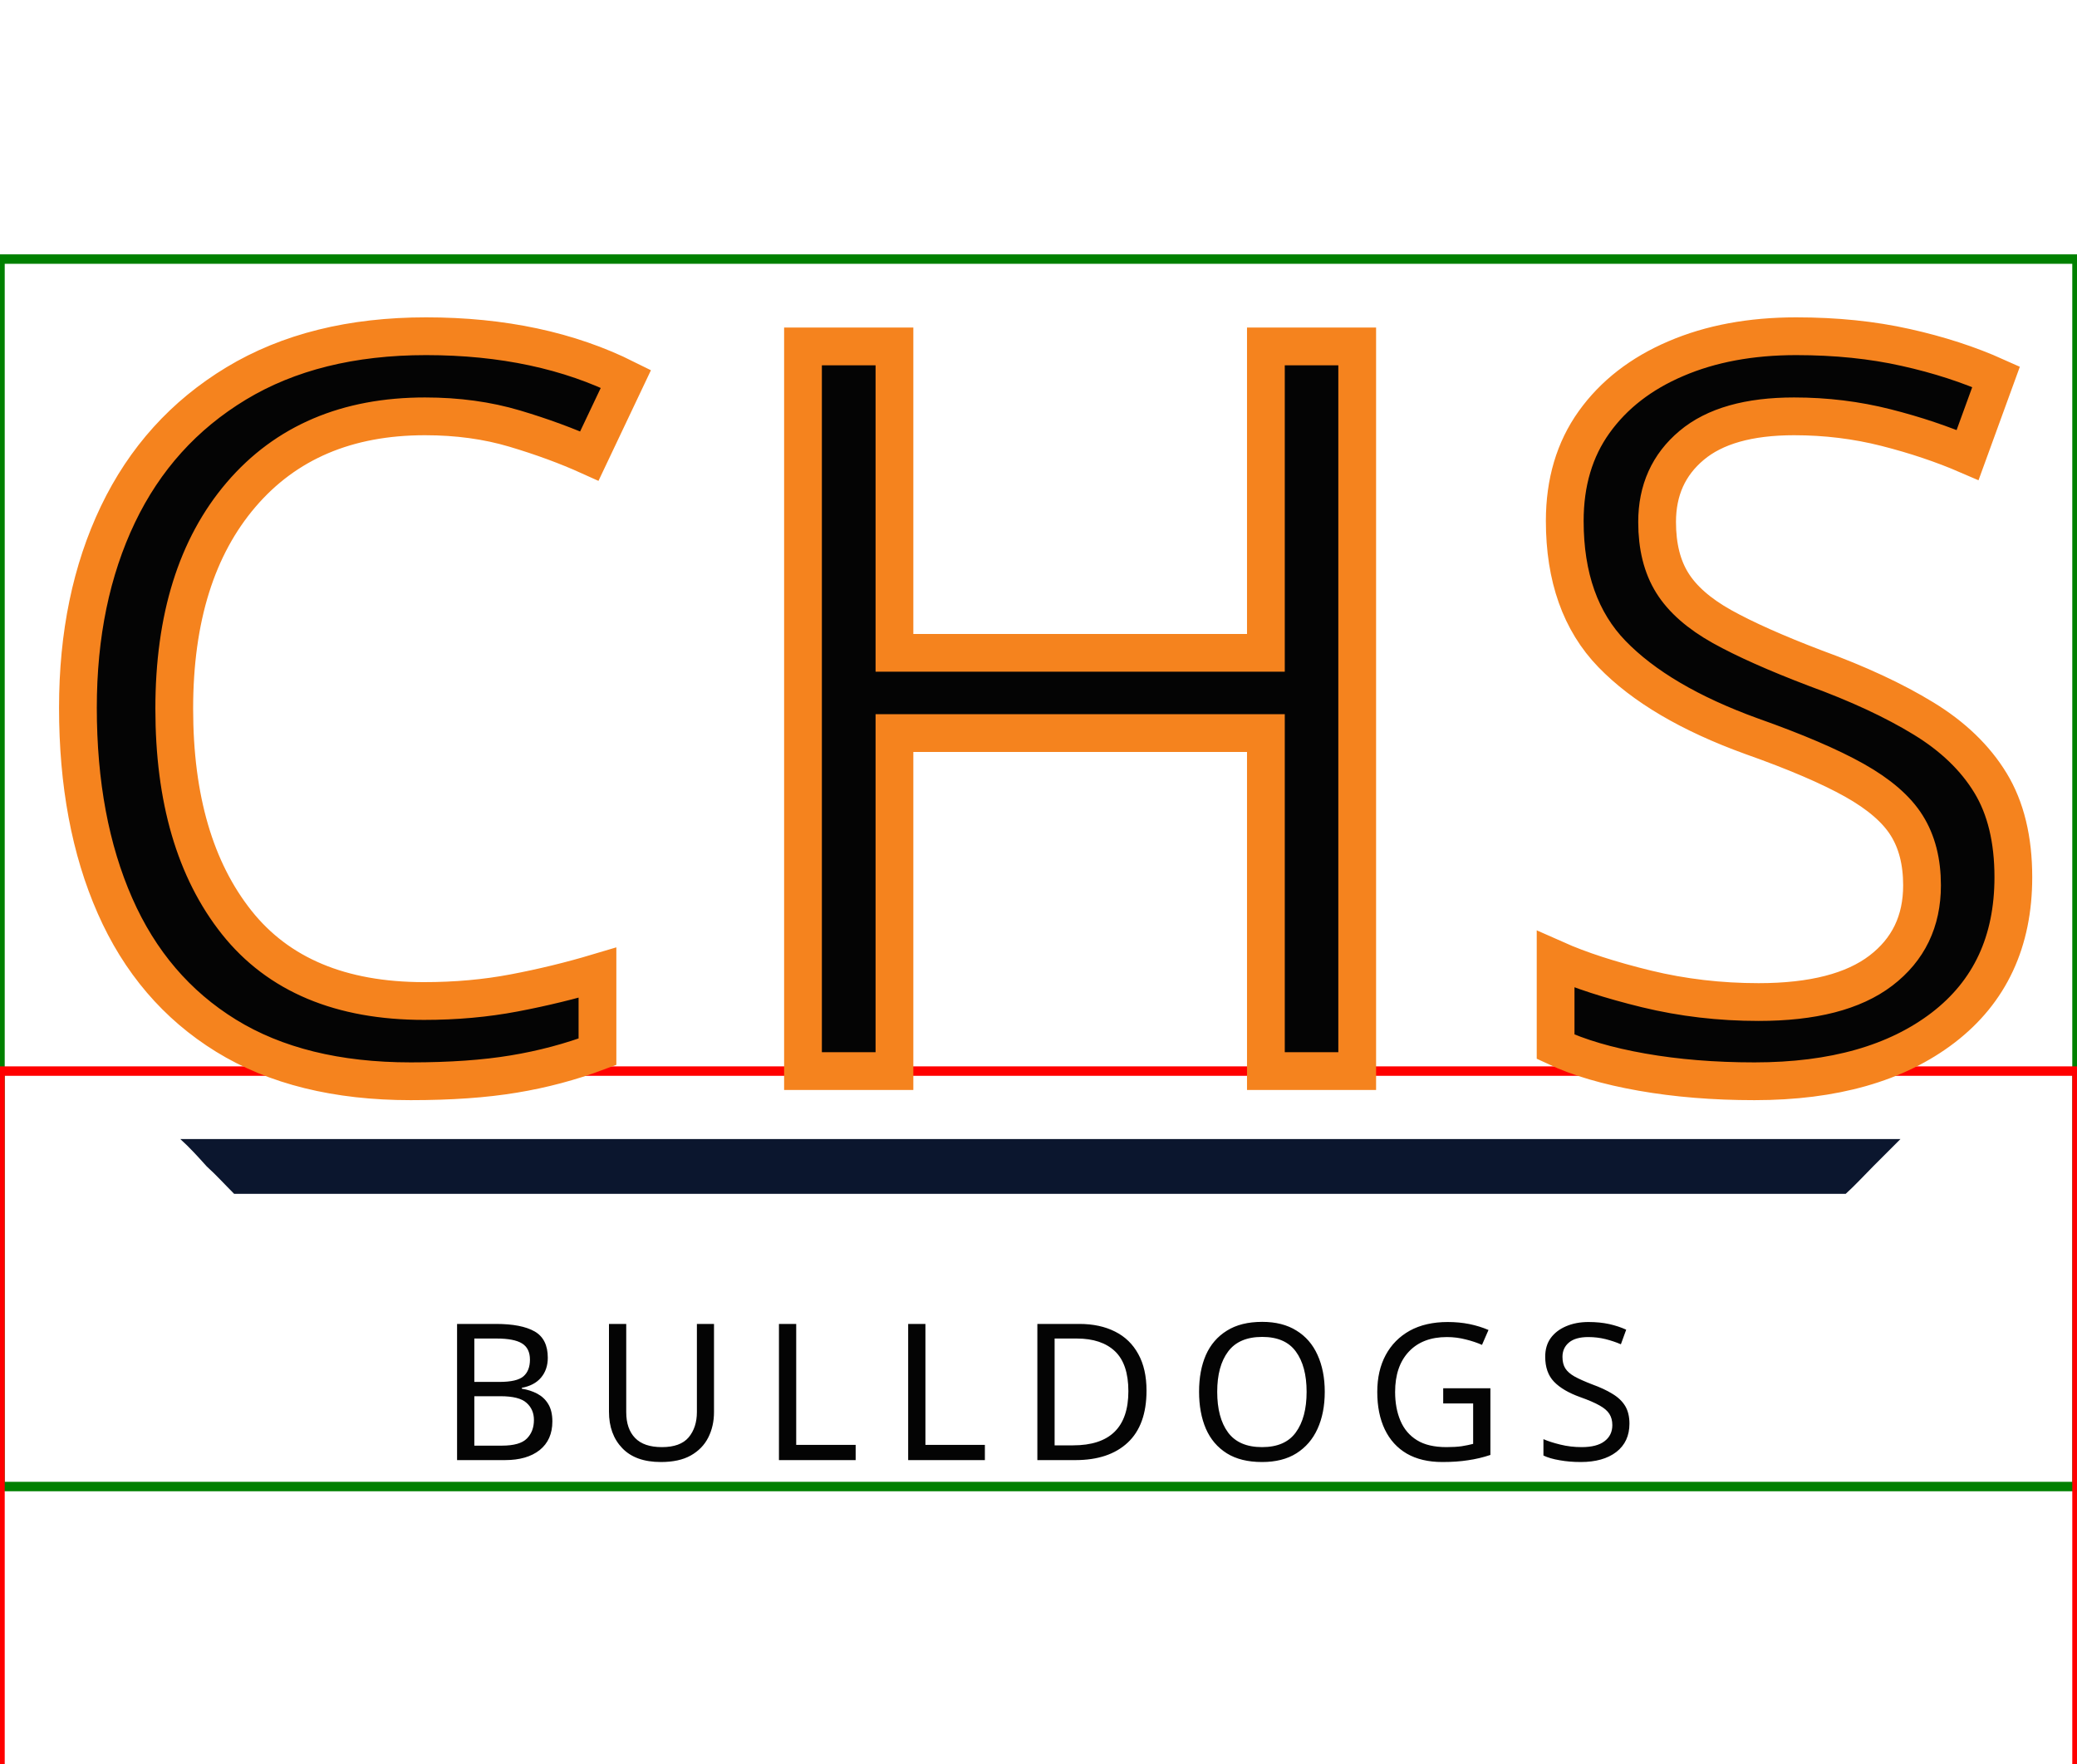
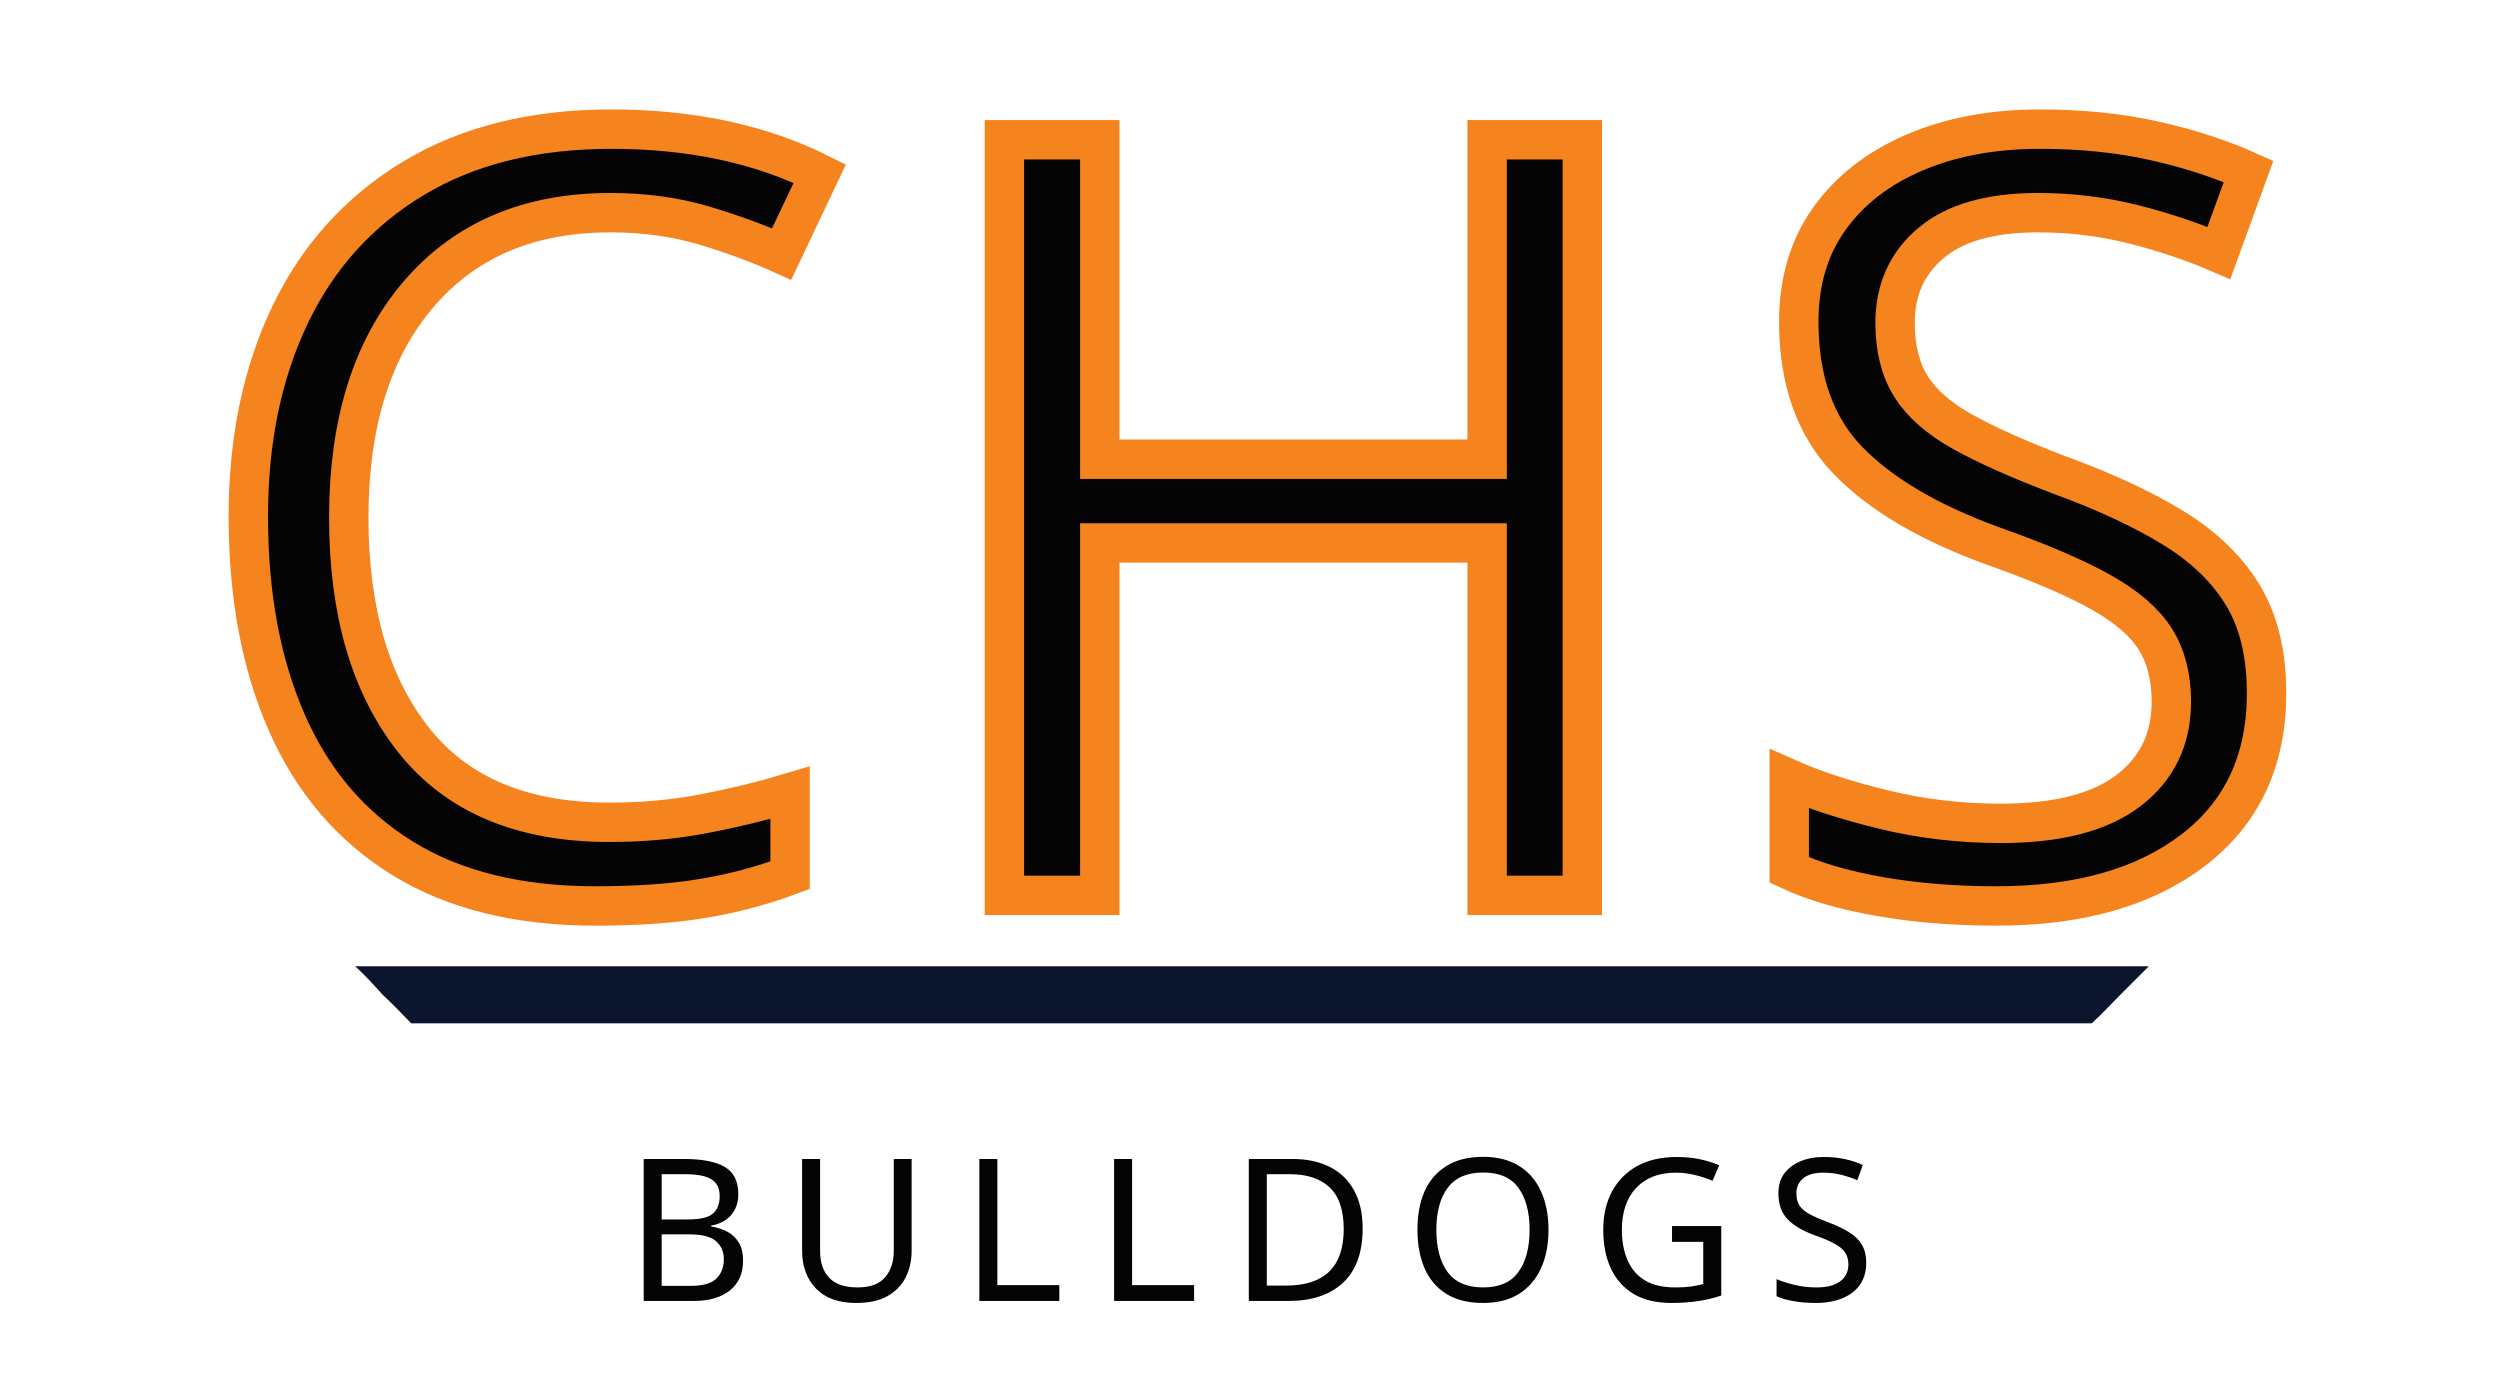
<svg xmlns="http://www.w3.org/2000/svg" version="1.1" id="layout" data-colorable="special_text" preserveAspectRatio="xMidYMid meet">
  <svg viewBox="0 0 220 130" y="3.5%" height="92%">
-     <rect x="0" y="0" width="100%" height="100%" fill="none" stroke="green" />
    <defs>
      <style type="text/css">
                
			#layout svg {
					overflow: visible;
				}
				@font-face {
					font-family: 'pro_block';
						src:
						    url('http://richardsonsports.com/customizer/fonts/pro_block.ttf') format('truetype'),
						    url('http://richardsonsports.com/customizer/fonts/pro_block.woff2') format('woff2'),
						    url('http://richardsonsports.com/customizer/fonts/pro_block.woff') format('woff2');
						font-weight: regular;
					}
				@font-face {
					    font-family: 'plain';
					    src: 
							url('http://richardsoncap.magentostaging.com/customizer/fonts/plain.woff2') format('woff2'),
							url('http://richardsoncap.magentostaging.com/customizer/fonts/plain.woff') format('woff2');
					    font-weight: normal;
					    font-style: normal;
					}

            </style>
    </defs>
    <svg id="graphic-1" class="draggable" viewBox="0 0 215 20" y="92px" height="20px" version="1.1" preserveAspectRatio="xMidYMid meet" xml:space="preserve" data-colorable="mascot">
      <path id="color-1" class="drag-target color-1" fill="#0B162E" d="M16.6,1.2c30.4,0,60.8,0,91.1,0s60.8,0,91.1,0c-1,1-2,2-2.9,2.9s-1.9,2-2.9,2.9c-28.5,0-57,0-85.4,0c-28.4,0-56.8,0-85.3,0c-1-1-1.9-2-2.9-2.9C18.5,3.1,17.6,2.1,16.6,1.2L16.6,1.2z" />
    </svg>
    <svg id="main_text-wrapper" class="draggable" y="86" height="100px" preserveAspectRatio="xMidYMin meet">
-       <rect x="0" y="0" width="100%" height="100%" fill="none" stroke="red" />
      <text id="main_text" data-name="main_text" data-text-max="10" class="main_text text drag-target scalable" x="50%" text-anchor="middle" stroke-width="4" stroke="#F5831E" font-family="pro_block" font-size="107.5" data-font-max="107.6" fill="#040404" letter-spacing="5">CHS</text>
    </svg>
    <svg id="bottom_text-wrapper" class="draggable" y="127.2" height="24px" preserveAspectRatio="xMidYMin meet">
      <text id="bottom_text" data-name="bottom_text" data-text-max="10" class="bottom_text text drag-target scalable" x="50%" text-anchor="middle" stroke-width="0" stroke="#040404" fill="#040404" font-family="plain" font-size="20.2px" data-font-max="20.2" letter-spacing="3.1">BULLDOGS</text>
    </svg>
  </svg>
</svg>
